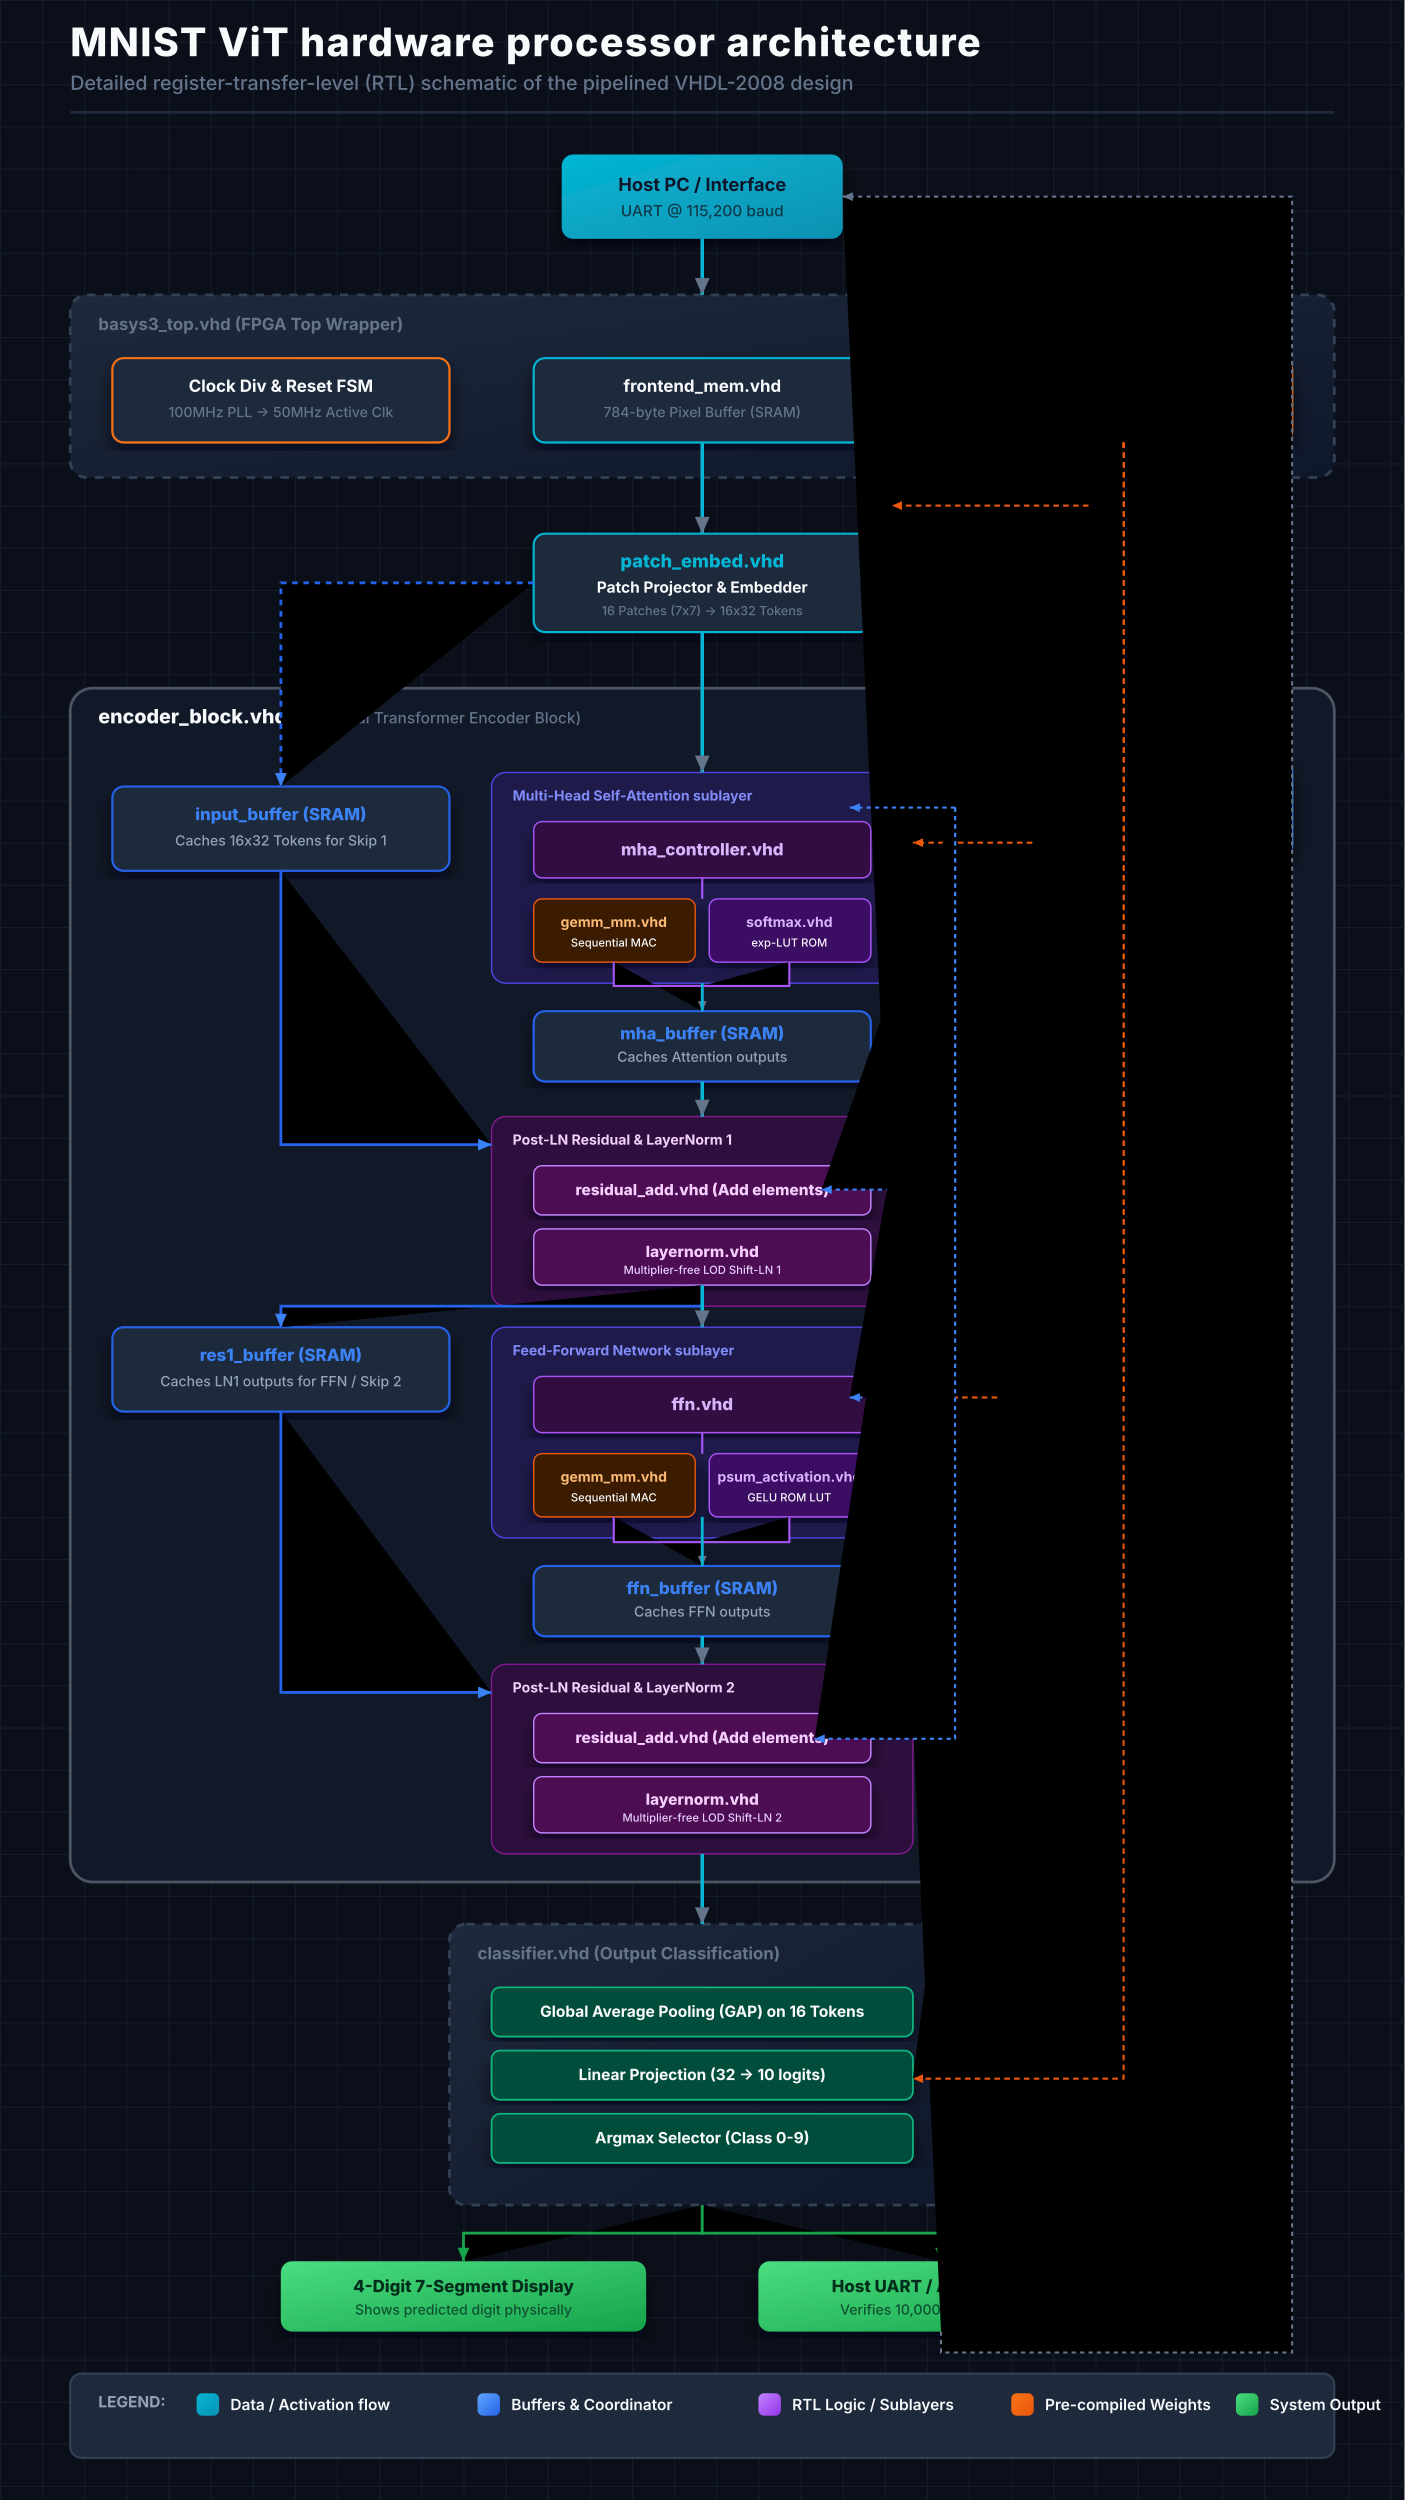
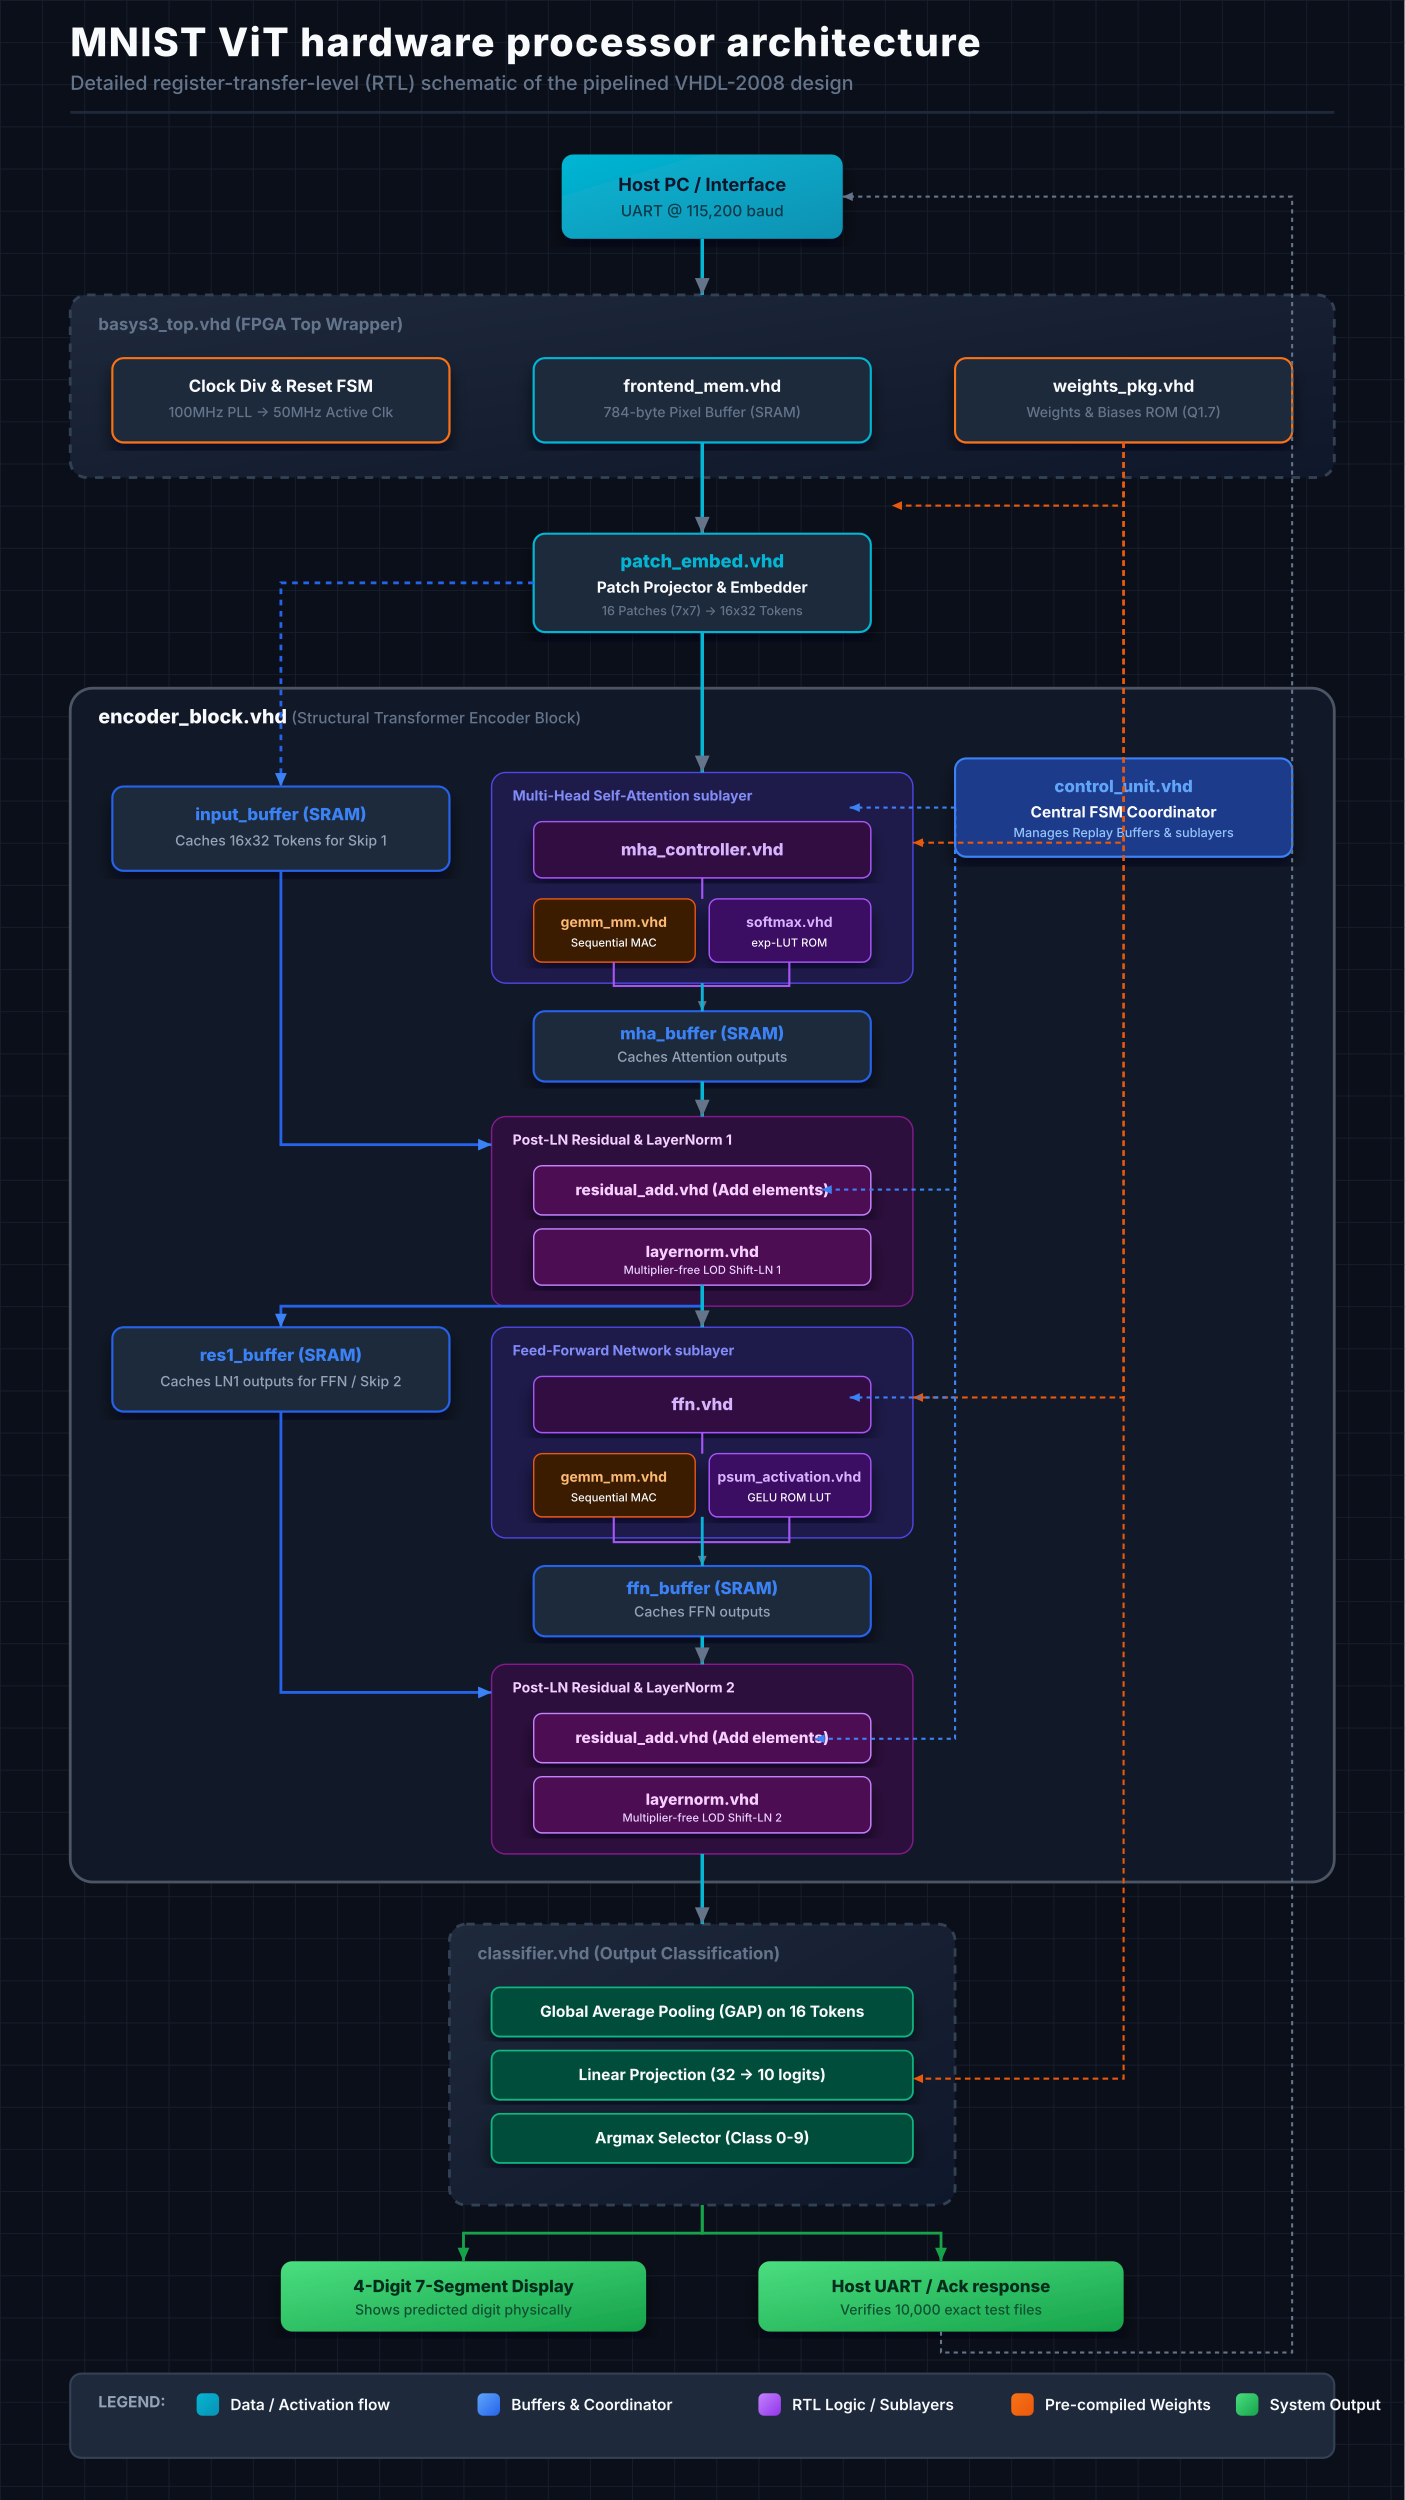
<svg xmlns="http://www.w3.org/2000/svg" viewBox="0 0 1000 1780" width="100%" height="100%">
  <defs>
    <pattern id="grid" width="30" height="30" patternUnits="userSpaceOnUse">
      <path d="M 30 0 L 0 0 0 30" fill="none" stroke="#1e293b" stroke-width="1" />
    </pattern>
    <filter id="shadow" x="-10%" y="-10%" width="120%" height="120%">
      <feDropShadow dx="0" dy="8" stdDeviation="6" flood-color="#020617" flood-opacity="0.6" />
    </filter>
    <filter id="glow-cyan" x="-20%" y="-20%" width="140%" height="140%">
      <feGaussianBlur stdDeviation="5" result="blur" />
      <feComposite in="SourceGraphic" in2="blur" operator="over" />
    </filter>
    <linearGradient id="grad-cyan" x1="0%" y1="0%" x2="100%" y2="100%">
      <stop offset="0%" stop-color="#06b6d4" />
      <stop offset="100%" stop-color="#0891b2" />
    </linearGradient>
    <linearGradient id="grad-orange" x1="0%" y1="0%" x2="100%" y2="100%">
      <stop offset="0%" stop-color="#f97316" />
      <stop offset="100%" stop-color="#ea580c" />
    </linearGradient>
    <linearGradient id="grad-purple" x1="0%" y1="0%" x2="100%" y2="100%">
      <stop offset="0%" stop-color="#c084fc" />
      <stop offset="100%" stop-color="#9333ea" />
    </linearGradient>
    <linearGradient id="grad-green" x1="0%" y1="0%" x2="100%" y2="100%">
      <stop offset="0%" stop-color="#4ade80" />
      <stop offset="100%" stop-color="#16a34a" />
    </linearGradient>
    <linearGradient id="grad-blue" x1="0%" y1="0%" x2="100%" y2="100%">
      <stop offset="0%" stop-color="#60a5fa" />
      <stop offset="100%" stop-color="#2563eb" />
    </linearGradient>
    <linearGradient id="grad-dark" x1="0%" y1="0%" x2="100%" y2="100%">
      <stop offset="0%" stop-color="#1e293b" />
      <stop offset="100%" stop-color="#0f172a" />
    </linearGradient>
    <marker id="arrow" viewBox="0 0 10 10" refX="8" refY="5" markerWidth="6" markerHeight="6" orient="auto-start-reverse">
      <path d="M 0 1.5 L 8 5 L 0 8.5 z" fill="#64748b" />
    </marker>
    <marker id="arrow-blue" viewBox="0 0 10 10" refX="8" refY="5" markerWidth="6" markerHeight="6" orient="auto-start-reverse">
      <path d="M 0 1.5 L 8 5 L 0 8.5 z" fill="#3b82f6" />
    </marker>
    <marker id="arrow-orange" viewBox="0 0 10 10" refX="8" refY="5" markerWidth="6" markerHeight="6" orient="auto-start-reverse">
      <path d="M 0 1.5 L 8 5 L 0 8.5 z" fill="#ea580c" />
    </marker>
    <marker id="arrow-green" viewBox="0 0 10 10" refX="8" refY="5" markerWidth="6" markerHeight="6" orient="auto-start-reverse">
      <path d="M 0 1.5 L 8 5 L 0 8.5 z" fill="#16a34a" />
    </marker>
  </defs>
  <rect width="100%" height="100%" fill="#0b0f19" />
  <rect width="100%" height="100%" fill="url(#grid)" opacity="0.7" />
  <g transform="translate(50, 40)">
    <text x="0" y="0" font-family="system-ui, -apple-system, sans-serif" font-size="28" font-weight="800" fill="#f8fafc" letter-spacing="1">
      MNIST ViT hardware processor architecture
    </text>
    <text x="0" y="24" font-family="system-ui, -apple-system, sans-serif" font-size="14" font-weight="500" fill="#64748b">
      Detailed register-transfer-level (RTL) schematic of the pipelined VHDL-2008 design
    </text>
    <line x1="0" y1="40" x2="900" y2="40" stroke="#1e293b" stroke-width="2" />
  </g>
  <g transform="translate(400, 110)" filter="url(#shadow)">
    <rect width="200" height="60" rx="8" fill="url(#grad-cyan)" />
    <text x="100" y="26" font-family="system-ui, -apple-system, sans-serif" font-size="13" font-weight="700" fill="#0f172a" text-anchor="middle">Host PC / Interface</text>
    <text x="100" y="44" font-family="system-ui, -apple-system, sans-serif" font-size="11" font-weight="500" fill="#073b4c" text-anchor="middle">UART @ 115,200 baud</text>
  </g>
  <rect x="50" y="210" width="900" height="130" rx="12" fill="url(#grad-dark)" stroke="#334155" stroke-dasharray="6,6" stroke-width="2" />
  <text x="70" y="235" font-family="system-ui, -apple-system, sans-serif" font-size="12" font-weight="700" fill="#64748b">basys3_top.vhd (FPGA Top Wrapper)</text>
  <g transform="translate(80, 255)" filter="url(#shadow)">
    <rect width="240" height="60" rx="8" fill="#1e293b" stroke="#f97316" stroke-width="1.5" />
    <text x="120" y="24" font-family="system-ui, -apple-system, sans-serif" font-size="12" font-weight="700" fill="#f8fafc" text-anchor="middle">Clock Div &amp; Reset FSM</text>
    <text x="120" y="42" font-family="system-ui, -apple-system, sans-serif" font-size="10" font-weight="500" fill="#64748b" text-anchor="middle">100MHz PLL -&gt; 50MHz Active Clk</text>
  </g>
  <g transform="translate(380, 255)" filter="url(#shadow)">
    <rect width="240" height="60" rx="8" fill="#1e293b" stroke="#06b6d4" stroke-width="1.5" />
    <text x="120" y="24" font-family="system-ui, -apple-system, sans-serif" font-size="12" font-weight="700" fill="#f8fafc" text-anchor="middle">frontend_mem.vhd</text>
    <text x="120" y="42" font-family="system-ui, -apple-system, sans-serif" font-size="10" font-weight="500" fill="#64748b" text-anchor="middle">784-byte Pixel Buffer (SRAM)</text>
  </g>
  <g transform="translate(680, 255)" filter="url(#shadow)">
    <rect width="240" height="60" rx="8" fill="#1e293b" stroke="#f97316" stroke-width="1.5" />
    <text x="120" y="24" font-family="system-ui, -apple-system, sans-serif" font-size="12" font-weight="700" fill="#f8fafc" text-anchor="middle">weights_pkg.vhd</text>
    <text x="120" y="42" font-family="system-ui, -apple-system, sans-serif" font-size="10" font-weight="500" fill="#64748b" text-anchor="middle">Weights &amp; Biases ROM (Q1.7)</text>
  </g>
  <g transform="translate(380, 380)" filter="url(#shadow)">
    <rect width="240" height="70" rx="8" fill="#1e293b" stroke="#06b6d4" stroke-width="1.5" />
    <text x="120" y="24" font-family="system-ui, -apple-system, sans-serif" font-size="13" font-weight="800" fill="#06b6d4" text-anchor="middle">patch_embed.vhd</text>
    <text x="120" y="42" font-family="system-ui, -apple-system, sans-serif" font-size="11" font-weight="700" fill="#f8fafc" text-anchor="middle">Patch Projector &amp; Embedder</text>
    <text x="120" y="58" font-family="system-ui, -apple-system, sans-serif" font-size="9" font-weight="500" fill="#64748b" text-anchor="middle">16 Patches (7x7) -&gt; 16x32 Tokens</text>
  </g>
  <rect x="50" y="490" width="900" height="850" rx="16" fill="#111827" stroke="#4b5563" stroke-width="2" />
  <text x="70" y="515" font-family="system-ui, -apple-system, sans-serif" font-size="14" font-weight="800" fill="#f8fafc">
    encoder_block.vhd <tspan font-size="11" font-weight="500" fill="#64748b">(Structural Transformer Encoder Block)</tspan>
  </text>
  <g transform="translate(680, 540)" filter="url(#shadow)">
    <rect width="240" height="70" rx="8" fill="#1e3a8a" stroke="#3b82f6" stroke-width="1.5" />
    <text x="120" y="24" font-family="system-ui, -apple-system, sans-serif" font-size="12" font-weight="800" fill="#60a5fa" text-anchor="middle">control_unit.vhd</text>
    <text x="120" y="42" font-family="system-ui, -apple-system, sans-serif" font-size="11" font-weight="700" fill="#f8fafc" text-anchor="middle">Central FSM Coordinator</text>
    <text x="120" y="56" font-family="system-ui, -apple-system, sans-serif" font-size="9" font-weight="500" fill="#93c5fd" text-anchor="middle">Manages Replay Buffers &amp; sublayers</text>
  </g>
  <g transform="translate(80, 560)" filter="url(#shadow)">
    <rect width="240" height="60" rx="8" fill="#1e293b" stroke="#2563eb" stroke-width="1.5" />
    <text x="120" y="24" font-family="system-ui, -apple-system, sans-serif" font-size="12" font-weight="800" fill="#3b82f6" text-anchor="middle">input_buffer (SRAM)</text>
    <text x="120" y="42" font-family="system-ui, -apple-system, sans-serif" font-size="10" font-weight="500" fill="#94a3b8" text-anchor="middle">Caches 16x32 Tokens for Skip 1</text>
  </g>
  <rect x="350" y="550" width="300" height="150" rx="10" fill="#1e1b4b" stroke="#4f46e5" stroke-width="1" />
  <text x="365" y="570" font-family="system-ui, -apple-system, sans-serif" font-size="10" font-weight="700" fill="#818cf8">Multi-Head Self-Attention sublayer</text>
  <g transform="translate(380, 585)" filter="url(#shadow)">
    <rect width="240" height="40" rx="6" fill="#311042" stroke="#a855f7" stroke-width="1" />
    <text x="120" y="24" font-family="system-ui, -apple-system, sans-serif" font-size="12" font-weight="800" fill="#d8b4fe" text-anchor="middle">mha_controller.vhd</text>
  </g>
  <g transform="translate(380, 640)" filter="url(#shadow)">
    <rect width="115" height="45" rx="6" fill="#3a1c02" stroke="#ea580c" stroke-width="1" />
    <text x="57" y="20" font-family="system-ui, -apple-system, sans-serif" font-size="10" font-weight="700" fill="#fdba74" text-anchor="middle">gemm_mm.vhd</text>
    <text x="57" y="34" font-family="system-ui, -apple-system, sans-serif" font-size="8" font-weight="500" fill="#f8fafc" text-anchor="middle">Sequential MAC</text>
  </g>
  <g transform="translate(505, 640)" filter="url(#shadow)">
    <rect width="115" height="45" rx="6" fill="#3b0764" stroke="#a855f7" stroke-width="1" />
    <text x="57" y="20" font-family="system-ui, -apple-system, sans-serif" font-size="10" font-weight="700" fill="#d8b4fe" text-anchor="middle">softmax.vhd</text>
    <text x="57" y="34" font-family="system-ui, -apple-system, sans-serif" font-size="8" font-weight="500" fill="#f8fafc" text-anchor="middle">exp-LUT ROM</text>
  </g>
  <g transform="translate(380, 720)" filter="url(#shadow)">
    <rect width="240" height="50" rx="8" fill="#1e293b" stroke="#2563eb" stroke-width="1.5" />
    <text x="120" y="20" font-family="system-ui, -apple-system, sans-serif" font-size="12" font-weight="800" fill="#3b82f6" text-anchor="middle">mha_buffer (SRAM)</text>
    <text x="120" y="36" font-family="system-ui, -apple-system, sans-serif" font-size="10" font-weight="500" fill="#94a3b8" text-anchor="middle">Caches Attention outputs</text>
  </g>
  <rect x="350" y="795" width="300" height="135" rx="10" fill="#2d0f3d" stroke="#86198f" stroke-width="1" />
  <text x="365" y="815" font-family="system-ui, -apple-system, sans-serif" font-size="10" font-weight="700" fill="#f5d0fe">Post-LN Residual &amp; LayerNorm 1</text>
  <g transform="translate(380, 830)" filter="url(#shadow)">
    <rect width="240" height="35" rx="6" fill="#4d0752" stroke="#c084fc" stroke-width="1" />
    <text x="120" y="21" font-family="system-ui, -apple-system, sans-serif" font-size="11" font-weight="800" fill="#f5d0fe" text-anchor="middle">residual_add.vhd (Add elements)</text>
  </g>
  <g transform="translate(380, 875)" filter="url(#shadow)">
    <rect width="240" height="40" rx="6" fill="#4d0752" stroke="#c084fc" stroke-width="1" />
    <text x="120" y="20" font-family="system-ui, -apple-system, sans-serif" font-size="11" font-weight="800" fill="#f5d0fe" text-anchor="middle">layernorm.vhd</text>
    <text x="120" y="32" font-family="system-ui, -apple-system, sans-serif" font-size="8" font-weight="500" fill="#e9d5ff" text-anchor="middle">Multiplier-free LOD Shift-LN 1</text>
  </g>
  <g transform="translate(80, 945)" filter="url(#shadow)">
    <rect width="240" height="60" rx="8" fill="#1e293b" stroke="#2563eb" stroke-width="1.5" />
    <text x="120" y="24" font-family="system-ui, -apple-system, sans-serif" font-size="12" font-weight="800" fill="#3b82f6" text-anchor="middle">res1_buffer (SRAM)</text>
    <text x="120" y="42" font-family="system-ui, -apple-system, sans-serif" font-size="10" font-weight="500" fill="#94a3b8" text-anchor="middle">Caches LN1 outputs for FFN / Skip 2</text>
  </g>
  <rect x="350" y="945" width="300" height="150" rx="10" fill="#1e1b4b" stroke="#4f46e5" stroke-width="1" />
  <text x="365" y="965" font-family="system-ui, -apple-system, sans-serif" font-size="10" font-weight="700" fill="#818cf8">Feed-Forward Network sublayer</text>
  <g transform="translate(380, 980)" filter="url(#shadow)">
    <rect width="240" height="40" rx="6" fill="#311042" stroke="#a855f7" stroke-width="1" />
    <text x="120" y="24" font-family="system-ui, -apple-system, sans-serif" font-size="12" font-weight="800" fill="#d8b4fe" text-anchor="middle">ffn.vhd</text>
  </g>
  <g transform="translate(380, 1035)" filter="url(#shadow)">
    <rect width="115" height="45" rx="6" fill="#3a1c02" stroke="#ea580c" stroke-width="1" />
    <text x="57" y="20" font-family="system-ui, -apple-system, sans-serif" font-size="10" font-weight="700" fill="#fdba74" text-anchor="middle">gemm_mm.vhd</text>
    <text x="57" y="34" font-family="system-ui, -apple-system, sans-serif" font-size="8" font-weight="500" fill="#f8fafc" text-anchor="middle">Sequential MAC</text>
  </g>
  <g transform="translate(505, 1035)" filter="url(#shadow)">
    <rect width="115" height="45" rx="6" fill="#3b0764" stroke="#a855f7" stroke-width="1" />
    <text x="57" y="20" font-family="system-ui, -apple-system, sans-serif" font-size="10" font-weight="700" fill="#d8b4fe" text-anchor="middle">psum_activation.vhd</text>
    <text x="57" y="34" font-family="system-ui, -apple-system, sans-serif" font-size="8" font-weight="500" fill="#f8fafc" text-anchor="middle">GELU ROM LUT</text>
  </g>
  <g transform="translate(380, 1115)" filter="url(#shadow)">
    <rect width="240" height="50" rx="8" fill="#1e293b" stroke="#2563eb" stroke-width="1.5" />
    <text x="120" y="20" font-family="system-ui, -apple-system, sans-serif" font-size="12" font-weight="800" fill="#3b82f6" text-anchor="middle">ffn_buffer (SRAM)</text>
    <text x="120" y="36" font-family="system-ui, -apple-system, sans-serif" font-size="10" font-weight="500" fill="#94a3b8" text-anchor="middle">Caches FFN outputs</text>
  </g>
  <rect x="350" y="1185" width="300" height="135" rx="10" fill="#2d0f3d" stroke="#86198f" stroke-width="1" />
  <text x="365" y="1205" font-family="system-ui, -apple-system, sans-serif" font-size="10" font-weight="700" fill="#f5d0fe">Post-LN Residual &amp; LayerNorm 2</text>
  <g transform="translate(380, 1220)" filter="url(#shadow)">
    <rect width="240" height="35" rx="6" fill="#4d0752" stroke="#c084fc" stroke-width="1" />
    <text x="120" y="21" font-family="system-ui, -apple-system, sans-serif" font-size="11" font-weight="800" fill="#f5d0fe" text-anchor="middle">residual_add.vhd (Add elements)</text>
  </g>
  <g transform="translate(380, 1265)" filter="url(#shadow)">
    <rect width="240" height="40" rx="6" fill="#4d0752" stroke="#c084fc" stroke-width="1" />
    <text x="120" y="20" font-family="system-ui, -apple-system, sans-serif" font-size="11" font-weight="800" fill="#f5d0fe" text-anchor="middle">layernorm.vhd</text>
    <text x="120" y="32" font-family="system-ui, -apple-system, sans-serif" font-size="8" font-weight="500" fill="#e9d5ff" text-anchor="middle">Multiplier-free LOD Shift-LN 2</text>
  </g>
  <rect x="320" y="1370" width="360" height="200" rx="12" fill="url(#grad-dark)" stroke="#334155" stroke-dasharray="6,6" stroke-width="2" />
  <text x="340" y="1395" font-family="system-ui, -apple-system, sans-serif" font-size="12" font-weight="700" fill="#64748b">classifier.vhd (Output Classification)</text>
  <g transform="translate(350, 1415)" filter="url(#shadow)">
    <rect width="300" height="35" rx="6" fill="#064e3b" stroke="#10b981" stroke-width="1.2" />
    <text x="150" y="21" font-family="system-ui, -apple-system, sans-serif" font-size="11" font-weight="700" fill="#f8fafc" text-anchor="middle">Global Average Pooling (GAP) on 16 Tokens</text>
  </g>
  <g transform="translate(350, 1460)" filter="url(#shadow)">
    <rect width="300" height="35" rx="6" fill="#064e3b" stroke="#10b981" stroke-width="1.2" />
    <text x="150" y="21" font-family="system-ui, -apple-system, sans-serif" font-size="11" font-weight="700" fill="#f8fafc" text-anchor="middle">Linear Projection (32 -&gt; 10 logits)</text>
  </g>
  <g transform="translate(350, 1505)" filter="url(#shadow)">
    <rect width="300" height="35" rx="6" fill="#064e3b" stroke="#10b981" stroke-width="1.2" />
    <text x="150" y="21" font-family="system-ui, -apple-system, sans-serif" font-size="11" font-weight="700" fill="#f8fafc" text-anchor="middle">Argmax Selector (Class 0-9)</text>
  </g>
  <g transform="translate(200, 1610)" filter="url(#shadow)">
    <rect width="260" height="50" rx="8" fill="url(#grad-green)" />
    <text x="130" y="22" font-family="system-ui, -apple-system, sans-serif" font-size="12" font-weight="800" fill="#062f1c" text-anchor="middle">4-Digit 7-Segment Display</text>
    <text x="130" y="38" font-family="system-ui, -apple-system, sans-serif" font-size="10" font-weight="500" fill="#0f5132" text-anchor="middle">Shows predicted digit physically</text>
  </g>
  <g transform="translate(540, 1610)" filter="url(#shadow)">
    <rect width="260" height="50" rx="8" fill="url(#grad-green)" />
    <text x="130" y="22" font-family="system-ui, -apple-system, sans-serif" font-size="12" font-weight="800" fill="#062f1c" text-anchor="middle">Host UART / Ack response</text>
    <text x="130" y="38" font-family="system-ui, -apple-system, sans-serif" font-size="10" font-weight="500" fill="#0f5132" text-anchor="middle">Verifies 10,000 exact test files</text>
  </g>
-   <path d="M 500,170 L 500,210" stroke="#06b6d4" stroke-width="2.5" marker-end="url(#arrow)" />
-   <path d="M 500,270" fill="none" />
-   <path d="M 500,315 L 500,380" stroke="#06b6d4" stroke-width="2.5" marker-end="url(#arrow)" />
-   <path d="M 500,450 L 500,550" stroke="#06b6d4" stroke-width="2.5" marker-end="url(#arrow)" />
-   <path d="M 380,415 H 200 V 560" stroke="#2563eb" stroke-width="2" stroke-dasharray="4,4" marker-end="url(#arrow-blue)" />
-   <path d="M 500,625 L 500,640" stroke="#a855f7" stroke-width="1.5" />
-   <path d="M 437,685 V 702 H 500 V 720" stroke="#a855f7" stroke-width="1.5" marker-end="url(#arrow)" />
-   <path d="M 562,685 V 702 H 500" stroke="#a855f7" stroke-width="1.5" />
-   <path d="M 500,700 L 500,720" stroke="#06b6d4" stroke-width="2" />
-   <path d="M 500,770 L 500,795" stroke="#06b6d4" stroke-width="2.5" marker-end="url(#arrow)" />
-   <path d="M 200,620 V 815 H 350" stroke="#2563eb" stroke-width="2" marker-end="url(#arrow-blue)" />
-   <path d="M 500,915 V 930 H 200 V 945" stroke="#2563eb" stroke-width="2" marker-end="url(#arrow-blue)" />
-   <path d="M 500,915 L 500,945" stroke="#06b6d4" stroke-width="2.5" marker-end="url(#arrow)" />
-   <path d="M 500,1020 L 500,1035" stroke="#a855f7" stroke-width="1.5" />
-   <path d="M 437,1080 V 1098 H 500 V 1115" stroke="#a855f7" stroke-width="1.5" marker-end="url(#arrow)" />
-   <path d="M 562,1080 V 1098 H 500" stroke="#a855f7" stroke-width="1.5" />
-   <path d="M 500,1080 L 500,1115" stroke="#06b6d4" stroke-width="2" />
-   <path d="M 500,1165 L 500,1185" stroke="#06b6d4" stroke-width="2.5" marker-end="url(#arrow)" />
-   <path d="M 200,1005 V 1205 H 350" stroke="#2563eb" stroke-width="2" marker-end="url(#arrow-blue)" />
-   <path d="M 500,1320 L 500,1370" stroke="#06b6d4" stroke-width="2.5" marker-end="url(#arrow)" />
-   <path d="M 500,1570 V 1590 H 330 V 1610" stroke="#16a34a" stroke-width="2" marker-end="url(#arrow-green)" />
-   <path d="M 500,1570 V 1590 H 670 V 1610" stroke="#16a34a" stroke-width="2" marker-end="url(#arrow-green)" />
-   <path d="M 670,1660 V 1675 H 920 V 140 H 600" stroke="#64748b" stroke-width="1.5" stroke-dasharray="3,3" marker-end="url(#arrow)" />
-   <path d="M 800,315 V 360 H 635" stroke="#ea580c" stroke-width="1.5" stroke-dasharray="4,3" marker-end="url(#arrow-orange)" />
-   <path d="M 800,315 V 600 H 650" stroke="#ea580c" stroke-width="1.5" stroke-dasharray="4,3" marker-end="url(#arrow-orange)" />
-   <path d="M 800,315 V 995 H 650" stroke="#ea580c" stroke-width="1.5" stroke-dasharray="4,3" marker-end="url(#arrow-orange)" />
-   <path d="M 800,315 V 1480 H 650" stroke="#ea580c" stroke-width="1.5" stroke-dasharray="4,3" marker-end="url(#arrow-orange)" />
-   <path d="M 680,575 H 605" stroke="#3b82f6" stroke-width="1.5" stroke-dasharray="3,3" marker-end="url(#arrow-blue)" />
-   <path d="M 680,575 V 847 H 585" stroke="#3b82f6" stroke-width="1.5" stroke-dasharray="3,3" marker-end="url(#arrow-blue)" />
-   <path d="M 680,575 V 995 H 605" stroke="#3b82f6" stroke-width="1.5" stroke-dasharray="3,3" marker-end="url(#arrow-blue)" />
-   <path d="M 680,575 V 1238 H 580" stroke="#3b82f6" stroke-width="1.5" stroke-dasharray="3,3" marker-end="url(#arrow-blue)" />
+   <path d="M 500,170 L 500,210" stroke="#06b6d4" stroke-width="2.5" marker-end="url(#arrow)" fill="none" />
+   <path d="M 500,315 L 500,380" stroke="#06b6d4" stroke-width="2.5" marker-end="url(#arrow)" fill="none" />
+   <path d="M 500,450 L 500,550" stroke="#06b6d4" stroke-width="2.5" marker-end="url(#arrow)" fill="none" />
+   <path d="M 380,415 H 200 V 560" stroke="#2563eb" stroke-width="2" stroke-dasharray="4,4" marker-end="url(#arrow-blue)" fill="none" />
+   <path d="M 500,625 L 500,640" stroke="#a855f7" stroke-width="1.5" fill="none" />
+   <path d="M 437,685 V 702 H 500 V 720" stroke="#a855f7" stroke-width="1.5" marker-end="url(#arrow)" fill="none" />
+   <path d="M 562,685 V 702 H 500" stroke="#a855f7" stroke-width="1.5" fill="none" />
+   <path d="M 500,700 L 500,720" stroke="#06b6d4" stroke-width="2" fill="none" />
+   <path d="M 500,770 L 500,795" stroke="#06b6d4" stroke-width="2.5" marker-end="url(#arrow)" fill="none" />
+   <path d="M 200,620 V 815 H 350" stroke="#2563eb" stroke-width="2" marker-end="url(#arrow-blue)" fill="none" />
+   <path d="M 500,915 V 930 H 200 V 945" stroke="#2563eb" stroke-width="2" marker-end="url(#arrow-blue)" fill="none" />
+   <path d="M 500,915 L 500,945" stroke="#06b6d4" stroke-width="2.5" marker-end="url(#arrow)" fill="none" />
+   <path d="M 500,1020 L 500,1035" stroke="#a855f7" stroke-width="1.5" fill="none" />
+   <path d="M 437,1080 V 1098 H 500 V 1115" stroke="#a855f7" stroke-width="1.5" marker-end="url(#arrow)" fill="none" />
+   <path d="M 562,1080 V 1098 H 500" stroke="#a855f7" stroke-width="1.5" fill="none" />
+   <path d="M 500,1080 L 500,1115" stroke="#06b6d4" stroke-width="2" fill="none" />
+   <path d="M 500,1165 L 500,1185" stroke="#06b6d4" stroke-width="2.5" marker-end="url(#arrow)" fill="none" />
+   <path d="M 200,1005 V 1205 H 350" stroke="#2563eb" stroke-width="2" marker-end="url(#arrow-blue)" fill="none" />
+   <path d="M 500,1320 L 500,1370" stroke="#06b6d4" stroke-width="2.5" marker-end="url(#arrow)" fill="none" />
+   <path d="M 500,1570 V 1590 H 330 V 1610" stroke="#16a34a" stroke-width="2" marker-end="url(#arrow-green)" fill="none" />
+   <path d="M 500,1570 V 1590 H 670 V 1610" stroke="#16a34a" stroke-width="2" marker-end="url(#arrow-green)" fill="none" />
+   <path d="M 670,1660 V 1675 H 920 V 140 H 600" stroke="#64748b" stroke-width="1.5" stroke-dasharray="3,3" marker-end="url(#arrow)" fill="none" />
+   <path d="M 800,315 V 360 H 635" stroke="#ea580c" stroke-width="1.5" stroke-dasharray="4,3" marker-end="url(#arrow-orange)" fill="none" />
+   <path d="M 800,315 V 600 H 650" stroke="#ea580c" stroke-width="1.5" stroke-dasharray="4,3" marker-end="url(#arrow-orange)" fill="none" />
+   <path d="M 800,315 V 995 H 650" stroke="#ea580c" stroke-width="1.5" stroke-dasharray="4,3" marker-end="url(#arrow-orange)" fill="none" />
+   <path d="M 800,315 V 1480 H 650" stroke="#ea580c" stroke-width="1.5" stroke-dasharray="4,3" marker-end="url(#arrow-orange)" fill="none" />
+   <path d="M 680,575 H 605" stroke="#3b82f6" stroke-width="1.5" stroke-dasharray="3,3" marker-end="url(#arrow-blue)" fill="none" />
+   <path d="M 680,575 V 847 H 585" stroke="#3b82f6" stroke-width="1.5" stroke-dasharray="3,3" marker-end="url(#arrow-blue)" fill="none" />
+   <path d="M 680,575 V 995 H 605" stroke="#3b82f6" stroke-width="1.5" stroke-dasharray="3,3" marker-end="url(#arrow-blue)" fill="none" />
+   <path d="M 680,575 V 1238 H 580" stroke="#3b82f6" stroke-width="1.5" stroke-dasharray="3,3" marker-end="url(#arrow-blue)" fill="none" />
  <g transform="translate(50, 1690)">
    <rect width="900" height="60" rx="8" fill="#1e293b" stroke="#334155" stroke-width="1.5" />
    <text x="20" y="24" font-family="system-ui, -apple-system, sans-serif" font-size="11" font-weight="700" fill="#94a3b8">LEGEND:</text>
    <rect x="90" y="14" width="16" height="16" rx="4" fill="url(#grad-cyan)" />
    <text x="114" y="26" font-family="system-ui, -apple-system, sans-serif" font-size="11" font-weight="600" fill="#f8fafc">Data / Activation flow</text>
    <rect x="290" y="14" width="16" height="16" rx="4" fill="url(#grad-blue)" />
    <text x="314" y="26" font-family="system-ui, -apple-system, sans-serif" font-size="11" font-weight="600" fill="#f8fafc">Buffers &amp; Coordinator</text>
    <rect x="490" y="14" width="16" height="16" rx="4" fill="url(#grad-purple)" />
    <text x="514" y="26" font-family="system-ui, -apple-system, sans-serif" font-size="11" font-weight="600" fill="#f8fafc">RTL Logic / Sublayers</text>
    <rect x="670" y="14" width="16" height="16" rx="4" fill="url(#grad-orange)" />
    <text x="694" y="26" font-family="system-ui, -apple-system, sans-serif" font-size="11" font-weight="600" fill="#f8fafc">Pre-compiled Weights</text>
    <rect x="830" y="14" width="16" height="16" rx="4" fill="url(#grad-green)" />
    <text x="854" y="26" font-family="system-ui, -apple-system, sans-serif" font-size="11" font-weight="600" fill="#f8fafc">System Output</text>
  </g>
</svg>
